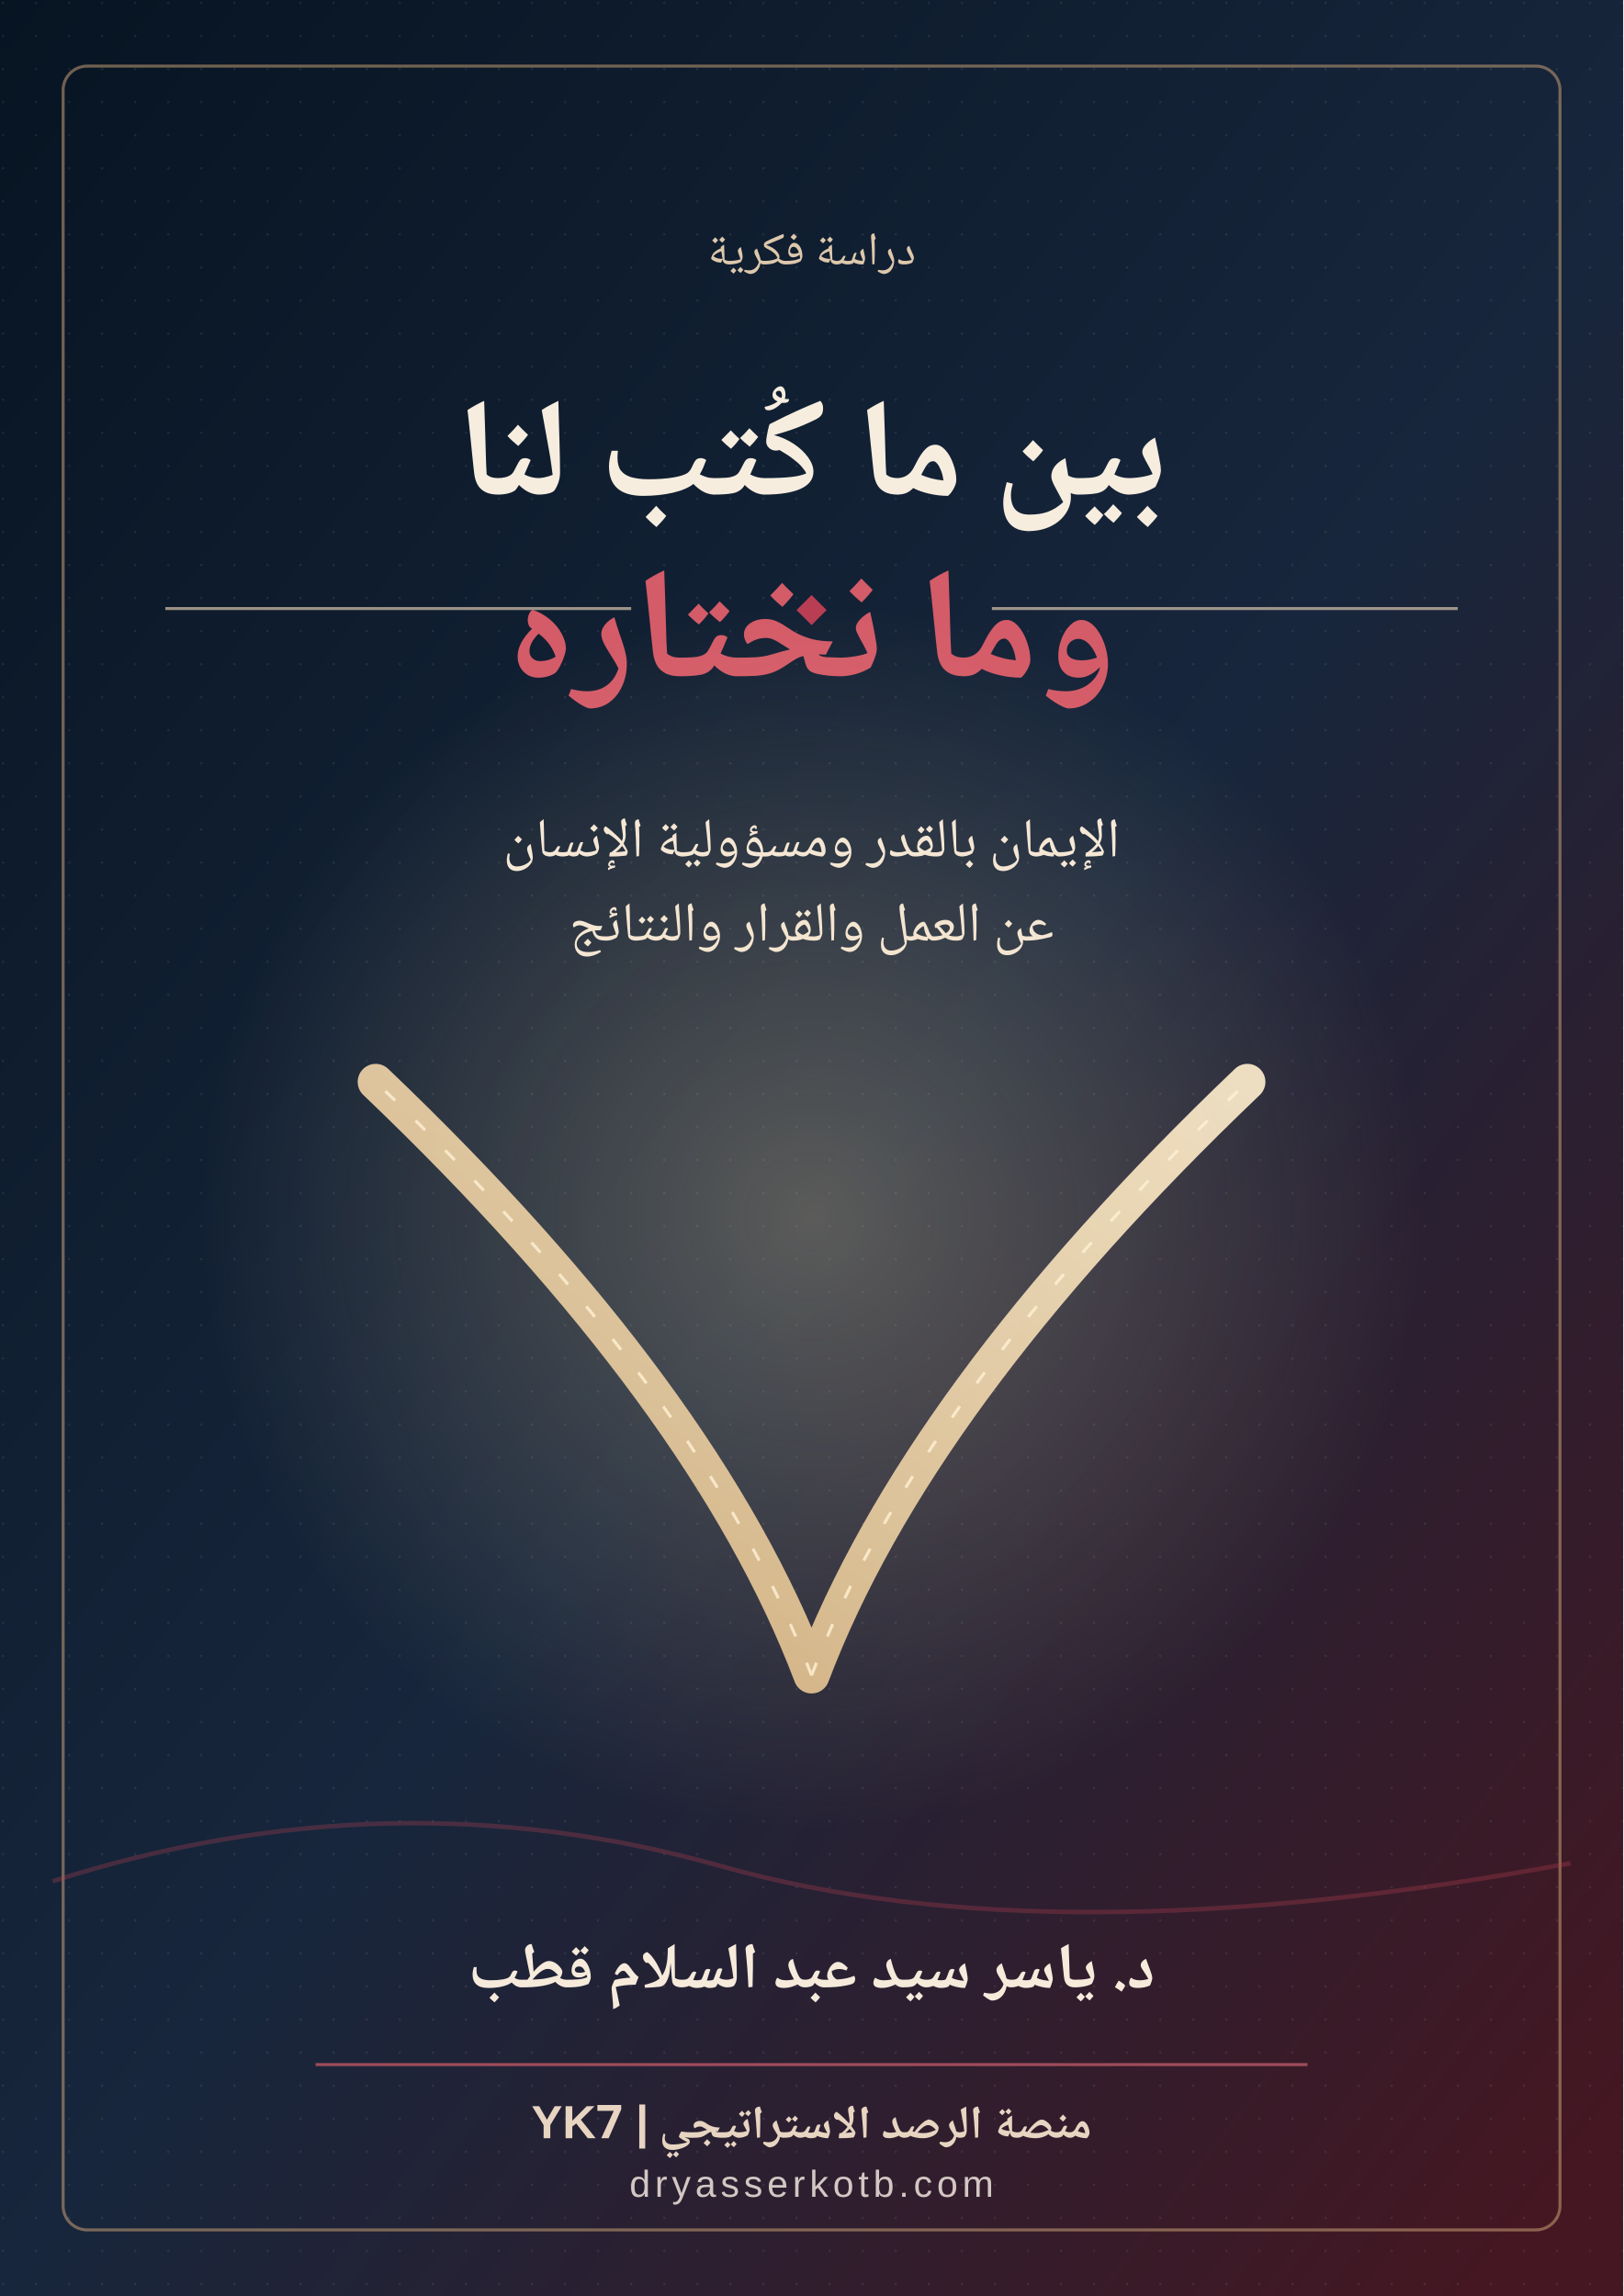
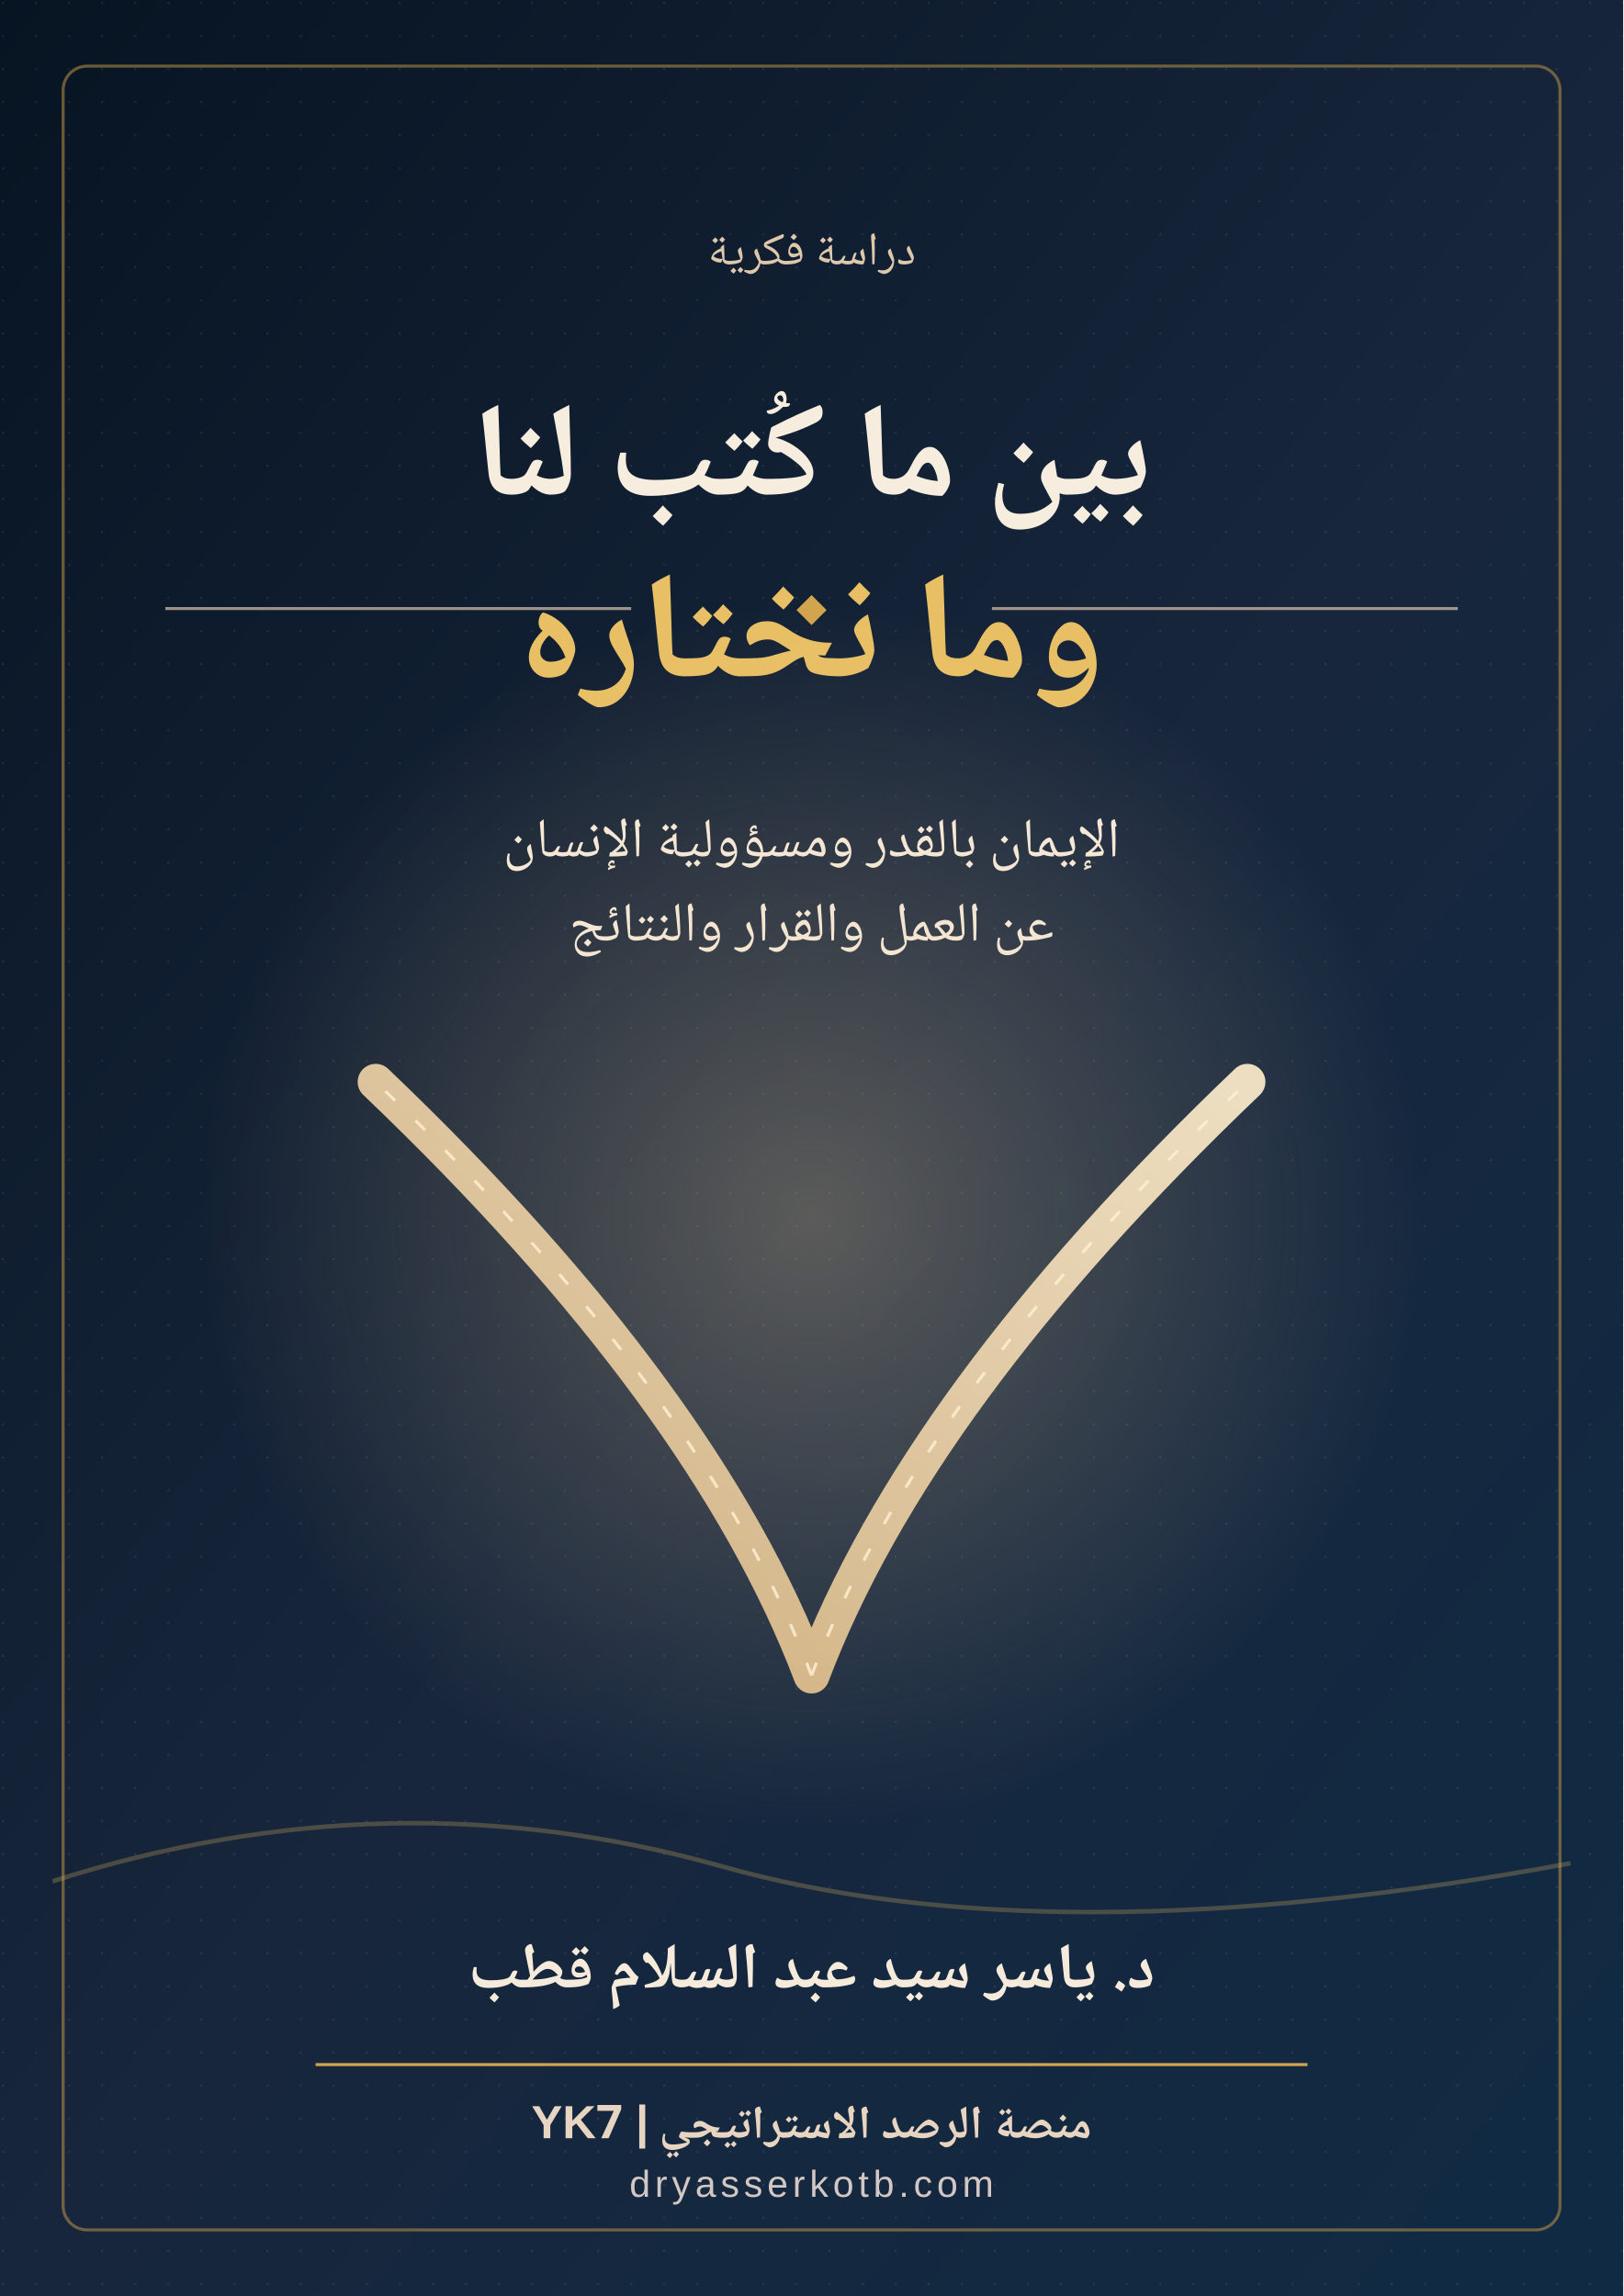
<svg xmlns="http://www.w3.org/2000/svg" width="1080" height="1528" viewBox="0 0 1080 1528" role="img" aria-label="غلاف بين ما كُتب لنا وما نختاره">
  <defs>
    <linearGradient id="bg" x1="0" y1="0" x2="0.9" y2="1">
      <stop stop-color="#071422" />
      <stop offset=".55" stop-color="#17263c" />
-       <stop offset="1" stop-color="#441722" />
+       <stop offset="1" stop-color="#112a43" />
    </linearGradient>
    <radialGradient id="glow">
      <stop stop-color="#eacb9a" stop-opacity=".7" />
      <stop offset="1" stop-color="#eacb9a" stop-opacity="0" />
    </radialGradient>
    <linearGradient id="road" x1="0" y1="1" x2="1" y2="0">
      <stop stop-color="#d5b17d" />
      <stop offset="1" stop-color="#f7e7c8" />
    </linearGradient>
    <pattern id="dots" width="22" height="22" patternUnits="userSpaceOnUse">
      <circle cx="2" cy="2" r=".8" fill="#fff" opacity=".08" />
    </pattern>
  </defs>
  <rect width="1080" height="1528" fill="url(#bg)" />
  <rect width="1080" height="1528" fill="url(#dots)" />
-   <rect x="42" y="44" width="996" height="1440" rx="16" fill="none" stroke="#c79e72" stroke-width="2" opacity=".55" />
+   <rect x="42" y="44" width="996" height="1440" rx="16" fill="none" stroke="#bd9246" stroke-width="2" opacity=".55" />
  <text x="540" y="176" font-size="31" fill="#ddc8ac" font-family="Amiri, 'Noto Naskh Arabic', 'Noto Kufi Arabic', Tahoma, Arial, sans-serif" direction="rtl" unicode-bidi="plaintext" text-anchor="middle">دراسة فكرية</text>
-   <text x="540" y="330" font-size="93" font-weight="bold" fill="#f6eddf" font-family="Amiri, 'Noto Naskh Arabic', 'Noto Kufi Arabic', Tahoma, Arial, sans-serif" direction="rtl" unicode-bidi="plaintext" text-anchor="middle">بين ما كُتب لنا</text>
-   <text x="540" y="451" font-size="105" font-weight="bold" fill="#d45b68" font-family="Amiri, 'Noto Naskh Arabic', 'Noto Kufi Arabic', Tahoma, Arial, sans-serif" direction="rtl" unicode-bidi="plaintext" text-anchor="middle">وما نختاره</text>
+   <text x="540" y="330" font-size="89" font-weight="bold" fill="#f6eddf" font-family="Amiri, 'Noto Naskh Arabic', 'Noto Kufi Arabic', Tahoma, Arial, sans-serif" direction="rtl" unicode-bidi="plaintext" text-anchor="middle">بين ما كُتب لنا</text>
+   <text x="540" y="451" font-size="101" font-weight="bold" fill="#e8bf64" font-family="Amiri, 'Noto Naskh Arabic', 'Noto Kufi Arabic', Tahoma, Arial, sans-serif" direction="rtl" unicode-bidi="plaintext" text-anchor="middle">وما نختاره</text>
  <text x="540" y="570" font-size="37" fill="#f6eadb" font-family="Amiri, 'Noto Naskh Arabic', 'Noto Kufi Arabic', Tahoma, Arial, sans-serif" direction="rtl" unicode-bidi="plaintext" text-anchor="middle">الإيمان بالقدر ومسؤولية الإنسان</text>
  <text x="540" y="626" font-size="37" fill="#f6eadb" font-family="Amiri, 'Noto Naskh Arabic', 'Noto Kufi Arabic', Tahoma, Arial, sans-serif" direction="rtl" unicode-bidi="plaintext" text-anchor="middle">عن العمل والقرار والنتائج</text>
  <circle cx="540" cy="810" r="410" fill="url(#glow)" opacity=".46" />
  <path d="M540 1115 Q470 930 250 720 M540 1115 Q610 930 830 720" fill="none" stroke="url(#road)" stroke-width="24" stroke-linecap="round" opacity=".95" />
  <path d="M540 1115 Q470 930 250 720 M540 1115 Q610 930 830 720" fill="none" stroke="#fff1d5" stroke-width="2" stroke-dasharray="9 19" opacity=".8" />
-   <path d="M35 1252 Q260 1180 480 1242 T1045 1240" fill="none" stroke="#bd4152" stroke-width="3" opacity=".3" />
+   <path d="M35 1252 Q260 1180 480 1242 T1045 1240" fill="none" stroke="#cca75b" stroke-width="3" opacity=".3" />
  <path d="M110 405 H420 M660 405 H970" stroke="#e7d1b5" stroke-width="2" opacity=".65" />
-   <path d="M540 396 l10 10 -10 10 -10 -10z" fill="#b93e53" />
+   <path d="M540 396 l10 10 -10 10 -10 -10z" fill="#d2a44d" />
  <text x="540" y="1323" font-size="43" font-weight="bold" fill="#f6eadb" font-family="Amiri, 'Noto Naskh Arabic', 'Noto Kufi Arabic', Tahoma, Arial, sans-serif" direction="rtl" unicode-bidi="plaintext" text-anchor="middle">د. ياسر سيد عبد السلام قطب</text>
-   <path d="M210 1374 H870" stroke="#9e4b5b" stroke-width="2" />
+   <path d="M210 1374 H870" stroke="#d2a44d" stroke-width="2" />
  <text x="540" y="1423" font-size="31" font-weight="bold" fill="#e7d4c1" font-family="Amiri, 'Noto Naskh Arabic', 'Noto Kufi Arabic', Tahoma, Arial, sans-serif" direction="rtl" unicode-bidi="plaintext" text-anchor="middle">منصة الرصد الاستراتيجي | YK7</text>
  <text x="540" y="1462" font-size="25" fill="#d3c7c3" font-family="Arial,sans-serif" text-anchor="middle" letter-spacing="3">dryasserkotb.com</text>
</svg>
